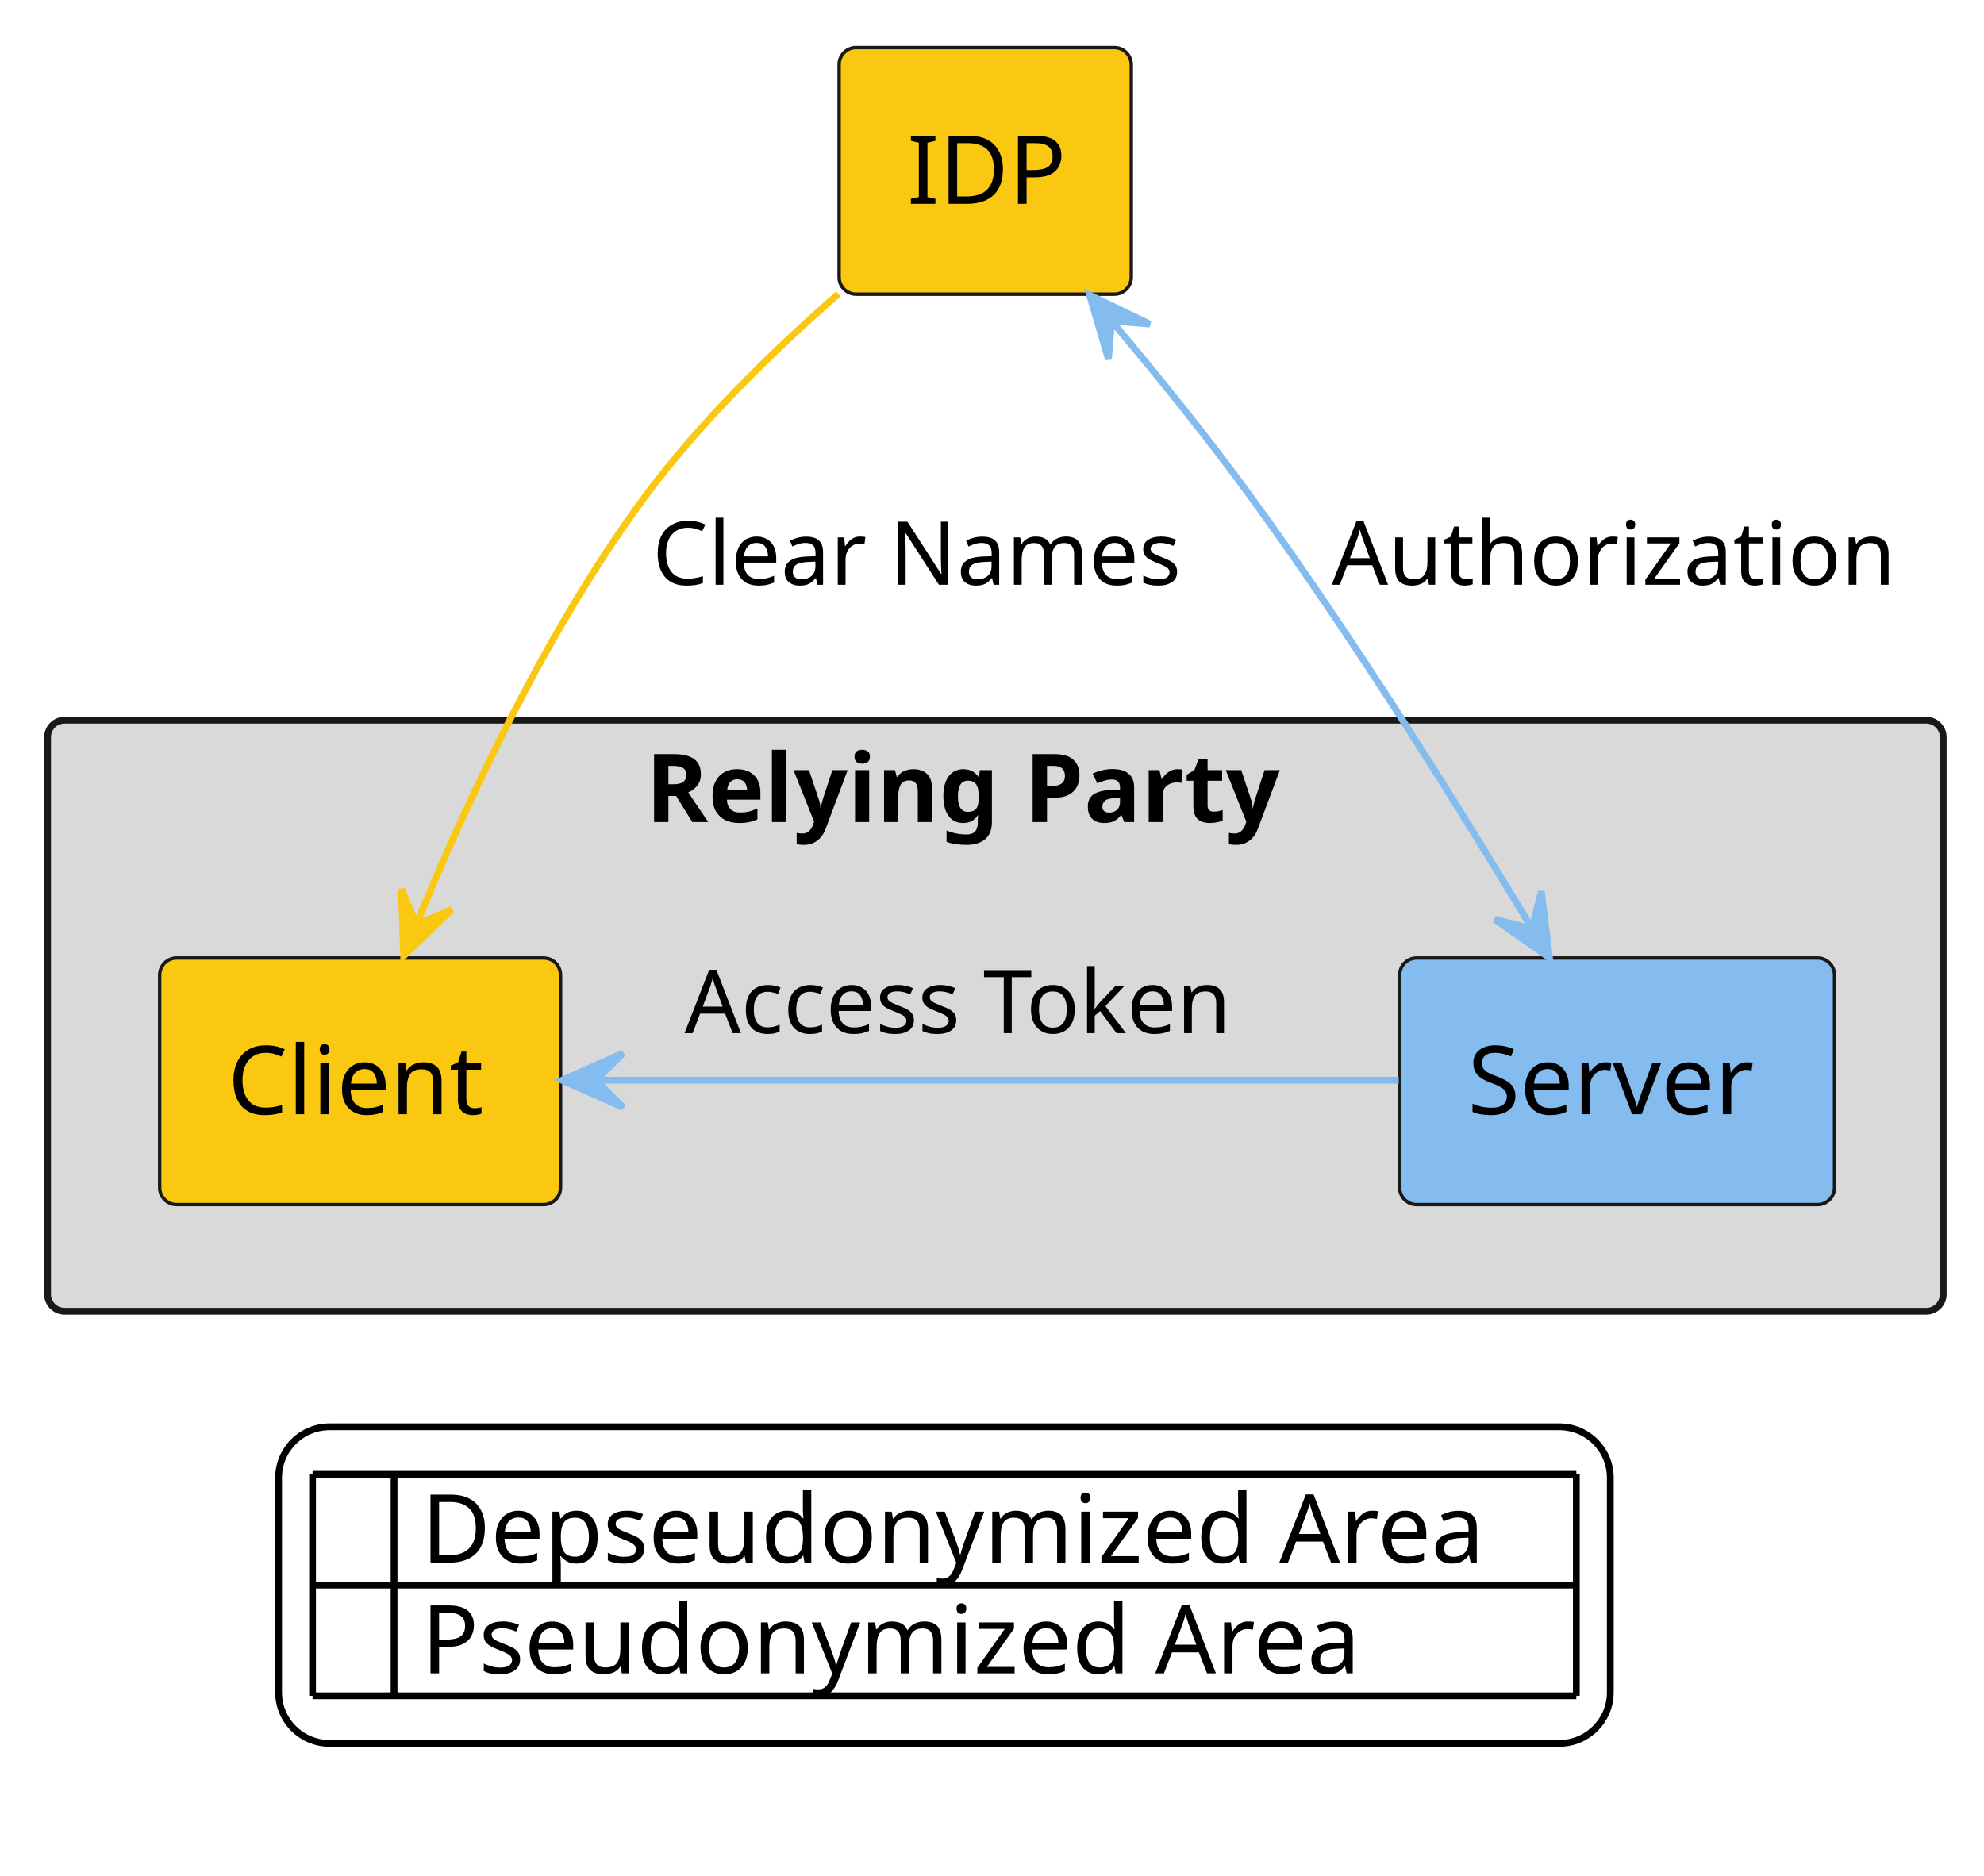
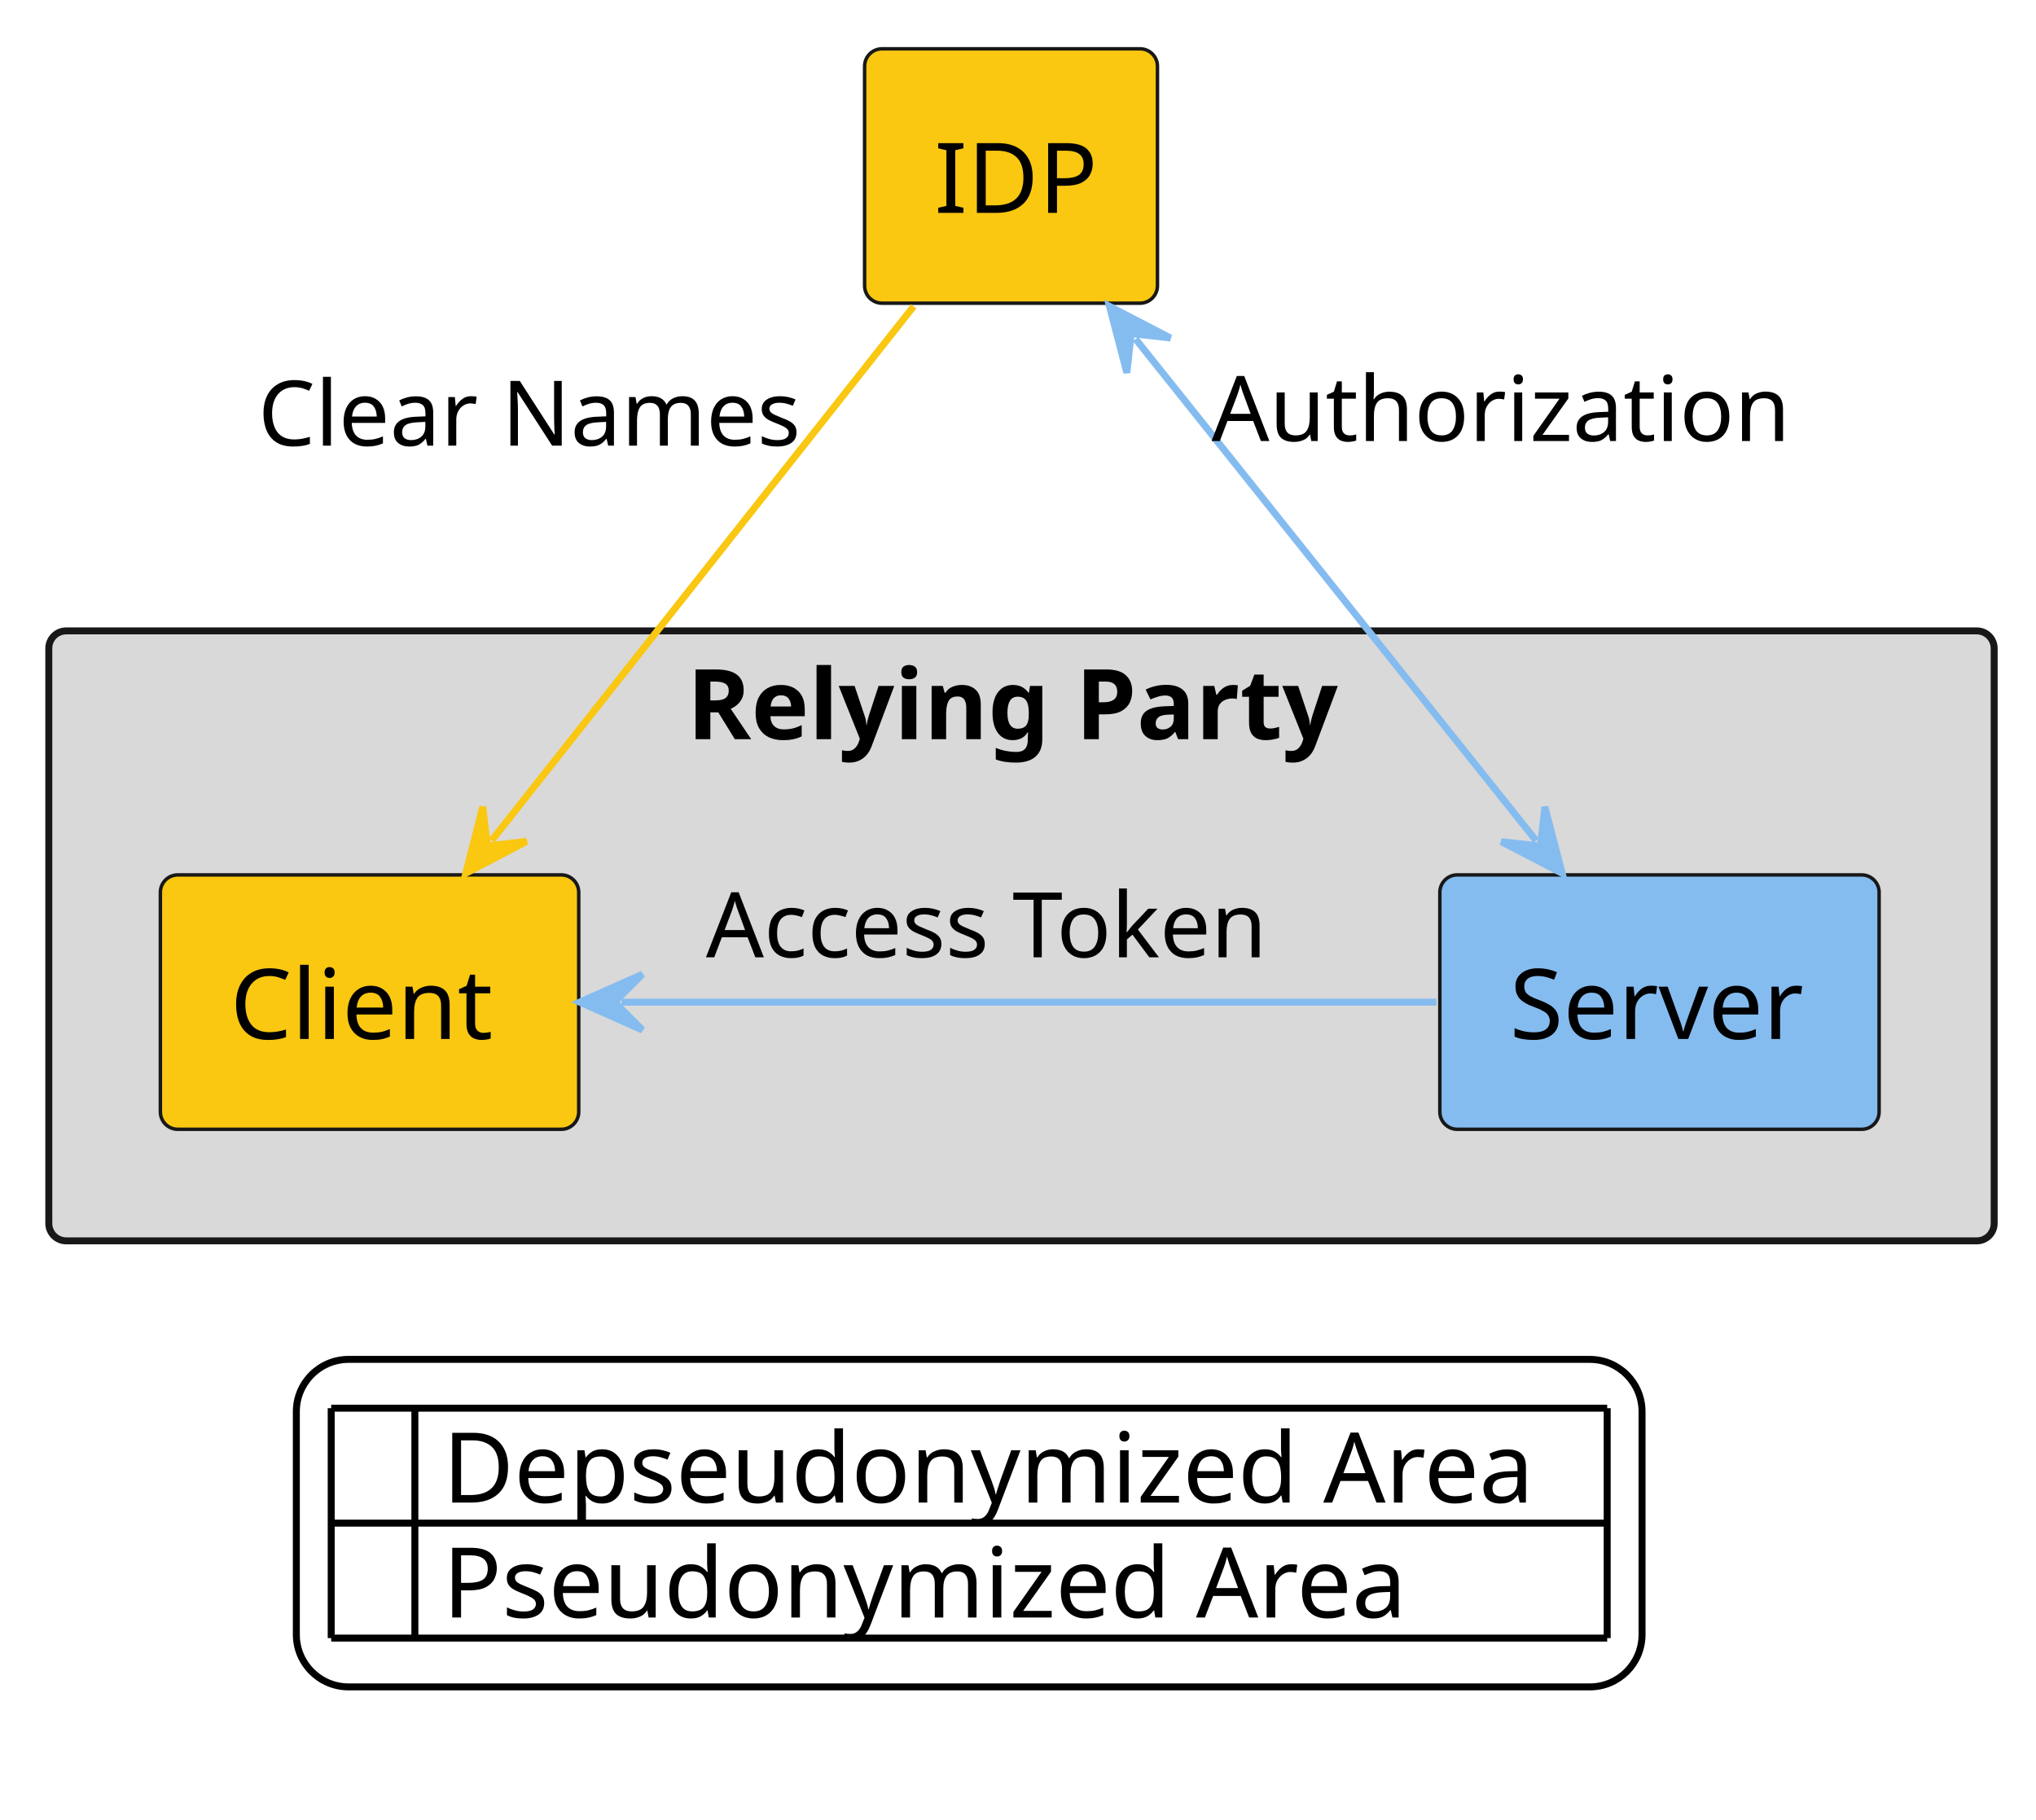
- <svg xmlns="http://www.w3.org/2000/svg" contentStyleType="text/css" height="276px" preserveAspectRatio="none" style="width:292px;height:276px;background:#FFFFFF;" version="1.1" viewBox="0 0 292 276" width="292px" zoomAndPan="magnify">
+ <svg xmlns="http://www.w3.org/2000/svg" contentStyleType="text/css" height="261px" preserveAspectRatio="none" style="width:292px;height:261px;background:#FFFFFF;" version="1.1" viewBox="0 0 292 261" width="292px" zoomAndPan="magnify">
  <defs>
-     <filter height="1" id="b11xmr9z0xxdz30" width="1" x="0" y="0">
+     <filter height="1" id="b14v0m19ivrher0" width="1" x="0" y="0">
      <feFlood flood-color="#85BCF0" result="flood" />
      <feComposite in="SourceGraphic" in2="flood" operator="over" />
    </filter>
-     <filter height="1" id="b11xmr9z0xxdz31" width="1" x="0" y="0">
+     <filter height="1" id="b14v0m19ivrher1" width="1" x="0" y="0">
      <feFlood flood-color="#FAC711" result="flood" />
      <feComposite in="SourceGraphic" in2="flood" operator="over" />
    </filter>
  </defs>
  <g>
    <g id="cluster_RelyingParty">
-       <rect fill="#D9D9D9" height="87" rx="2.5" ry="2.5" style="stroke:#181818;stroke-width:1.0;" width="279" x="7" y="106" />
-       <text fill="#000000" font-family="sans-serif" font-size="14" font-weight="bold" lengthAdjust="spacing" textLength="103" x="95" y="120.995">Relying Party</text>
+       <rect fill="#D9D9D9" height="87.49" rx="2.5" ry="2.5" style="stroke:#181818;stroke-width:1.0;" width="279" x="7" y="90.49" />
+       <text fill="#000000" font-family="sans-serif" font-size="14" font-weight="bold" lengthAdjust="spacing" textLength="96" x="98.5" y="106.025">Relying Party</text>
    </g>
    <g id="elem_Client">
-       <rect fill="#FAC711" height="36.297" rx="2.5" ry="2.5" style="stroke:#181818;stroke-width:0.5;" width="59" x="23.5" y="141" />
-       <text fill="#000000" font-family="sans-serif" font-size="14" lengthAdjust="spacing" textLength="39" x="33.5" y="163.995">Client</text>
+       <rect fill="#FAC711" height="36.488" rx="2.5" ry="2.5" style="stroke:#181818;stroke-width:0.5;" width="60" x="23" y="125.49" />
+       <text fill="#000000" font-family="sans-serif" font-size="14" lengthAdjust="spacing" textLength="40" x="33" y="149.025">Client</text>
    </g>
    <g id="elem_Server">
-       <rect fill="#85BCF0" height="36.297" rx="2.5" ry="2.5" style="stroke:#181818;stroke-width:0.5;" width="64" x="206" y="141" />
-       <text fill="#000000" font-family="sans-serif" font-size="14" lengthAdjust="spacing" textLength="44" x="216" y="163.995">Server</text>
+       <rect fill="#85BCF0" height="36.488" rx="2.5" ry="2.5" style="stroke:#181818;stroke-width:0.5;" width="63" x="206.5" y="125.49" />
+       <text fill="#000000" font-family="sans-serif" font-size="14" lengthAdjust="spacing" textLength="43" x="216.5" y="149.025">Server</text>
    </g>
    <g id="elem_IDP">
-       <rect fill="#FAC711" height="36.297" rx="2.5" ry="2.5" style="stroke:#181818;stroke-width:0.5;" width="43" x="123.5" y="7" />
-       <text fill="#000000" font-family="sans-serif" font-size="14" lengthAdjust="spacing" textLength="23" x="133.5" y="29.995">IDP</text>
+       <rect fill="#FAC711" height="36.488" rx="2.5" ry="2.5" style="stroke:#181818;stroke-width:0.5;" width="42" x="124" y="7" />
+       <text fill="#000000" font-family="sans-serif" font-size="14" lengthAdjust="spacing" textLength="22" x="134" y="30.535">IDP</text>
    </g>
    <g id="link_IDP_Server">
-       <path d="M163.93,47.64 C170.51,55.46 177.79,64.47 184,73 C199.14,93.8 214.72,118.78 225.23,136.25 " fill="none" id="IDP-Server" style="stroke:#85BCF0;stroke-width:1.0;" />
-       <polygon fill="#85BCF0" points="160.36,43.43,163.142,52.878,163.599,47.239,169.237,47.696,160.36,43.43" style="stroke:#85BCF0;stroke-width:1.0;" />
-       <polygon fill="#85BCF0" points="228.05,140.97,226.85,131.195,225.477,136.683,219.99,135.31,228.05,140.97" style="stroke:#85BCF0;stroke-width:1.0;" />
-       <text fill="#000000" font-family="sans-serif" font-size="13" lengthAdjust="spacing" textLength="85" x="196" y="86.067">Authorization</text>
+       <path d="M162.865,48.628 C180.455,70.648 202.806,98.651 220.306,120.571 " fill="none" id="IDP-Server" style="stroke:#85BCF0;stroke-width:1.0;" />
+       <polygon fill="#85BCF0" points="159.12,43.94,161.612,53.468,162.241,47.847,167.863,48.475,159.12,43.94" style="stroke:#85BCF0;stroke-width:1.0;" />
+       <polygon fill="#85BCF0" points="224.05,125.26,221.561,115.731,220.93,121.353,215.309,120.722,224.05,125.26" style="stroke:#85BCF0;stroke-width:1.0;" />
+       <text fill="#000000" font-family="sans-serif" font-size="13" lengthAdjust="spacing" textLength="86" x="173.757" y="63.261">Authorization</text>
    </g>
    <g id="link_Client_IDP">
-       <path d="M61.36,135.86 C68.71,117.95 80.49,92.58 95,73 C103.08,62.09 113.88,51.57 123.38,43.27 " fill="none" id="Client-backto-IDP" style="stroke:#FAC711;stroke-width:1.0;" />
-       <polygon fill="#FAC711" points="59.41,140.7,66.492,133.856,61.284,136.065,59.075,130.857,59.41,140.7" style="stroke:#FAC711;stroke-width:1.0;" />
-       <text fill="#000000" font-family="sans-serif" font-size="13" lengthAdjust="spacing" textLength="83" x="96" y="86.067">Clear Names</text>
+       <path d="M70.52,120.552 C87.84,98.632 113.63,65.96 131.03,43.94 " fill="none" id="Client-backto-IDP" style="stroke:#FAC711;stroke-width:1.0;" />
+       <polygon fill="#FAC711" points="66.8,125.26,75.518,120.678,69.9,121.337,69.241,115.719,66.8,125.26" style="stroke:#FAC711;stroke-width:1.0;" />
+       <text fill="#000000" font-family="sans-serif" font-size="13" lengthAdjust="spacing" textLength="79" x="36.992" y="63.92">Clear Names</text>
    </g>
    <g id="link_Client_Server">
-       <path d="M88.02,159 C121.94,159 172.95,159 205.86,159 " fill="none" id="Client-backto-Server" style="stroke:#85BCF0;stroke-width:1.0;" />
-       <polygon fill="#85BCF0" points="82.72,159,91.72,163,87.72,159,91.72,155,82.72,159" style="stroke:#85BCF0;stroke-width:1.0;" />
-       <text fill="#000000" font-family="sans-serif" font-size="13" lengthAdjust="spacing" textLength="87" x="100.75" y="152.067">Access Token</text>
+       <path d="M89.14,143.74 C122.92,143.74 171.49,143.74 206.01,143.74 " fill="none" id="Client-backto-Server" style="stroke:#85BCF0;stroke-width:1.0;" />
+       <polygon fill="#85BCF0" points="83.14,143.74,92.14,147.74,88.14,143.74,92.14,139.74,83.14,143.74" style="stroke:#85BCF0;stroke-width:1.0;" />
+       <text fill="#000000" font-family="sans-serif" font-size="13" lengthAdjust="spacing" textLength="87" x="101.25" y="137.308">Access Token</text>
    </g>
-     <rect fill="none" height="46.594" id="_legend" rx="7.5" ry="7.5" style="stroke:#000000;stroke-width:1.0;" width="196" x="41" y="210" />
-     <text fill="#000000" filter="url(#b11xmr9z0xxdz30)" font-family="sans-serif" font-size="14" lengthAdjust="spacing" textLength="12" x="46" y="229.995">   </text>
-     <text fill="#000000" font-family="sans-serif" font-size="14" lengthAdjust="spacing" textLength="166" x="62" y="229.995">Depseudonymized Area</text>
-     <text fill="#000000" filter="url(#b11xmr9z0xxdz31)" font-family="sans-serif" font-size="14" lengthAdjust="spacing" textLength="12" x="46" y="246.292">   </text>
-     <text fill="#000000" font-family="sans-serif" font-size="14" lengthAdjust="spacing" textLength="146" x="62" y="246.292">Pseudonymized Area</text>
-     <line style="stroke:#000000;stroke-width:1.0;" x1="46" x2="232" y1="217" y2="217" />
-     <line style="stroke:#000000;stroke-width:1.0;" x1="46" x2="232" y1="233.297" y2="233.297" />
-     <line style="stroke:#000000;stroke-width:1.0;" x1="46" x2="232" y1="249.594" y2="249.594" />
-     <line style="stroke:#000000;stroke-width:1.0;" x1="46" x2="46" y1="217" y2="249.594" />
-     <line style="stroke:#000000;stroke-width:1.0;" x1="58" x2="58" y1="217" y2="249.594" />
-     <line style="stroke:#000000;stroke-width:1.0;" x1="232" x2="232" y1="217" y2="249.594" />
+     <rect fill="none" height="46.977" id="_legend" rx="7.5" ry="7.5" style="stroke:#000000;stroke-width:1.0;" width="193" x="42.5" y="194.98" />
+     <text fill="#000000" filter="url(#b14v0m19ivrher0)" font-family="sans-serif" font-size="14" lengthAdjust="spacing" textLength="12" x="47.5" y="215.515">   </text>
+     <text fill="#000000" font-family="sans-serif" font-size="14" lengthAdjust="spacing" textLength="163" x="63.5" y="215.515">Depseudonymized Area</text>
+     <text fill="#000000" filter="url(#b14v0m19ivrher1)" font-family="sans-serif" font-size="14" lengthAdjust="spacing" textLength="12" x="47.5" y="232.003">   </text>
+     <text fill="#000000" font-family="sans-serif" font-size="14" lengthAdjust="spacing" textLength="144" x="63.5" y="232.003">Pseudonymized Area</text>
+     <line style="stroke:#000000;stroke-width:1.0;" x1="47.5" x2="230.5" y1="201.98" y2="201.98" />
+     <line style="stroke:#000000;stroke-width:1.0;" x1="47.5" x2="230.5" y1="218.468" y2="218.468" />
+     <line style="stroke:#000000;stroke-width:1.0;" x1="47.5" x2="230.5" y1="234.957" y2="234.957" />
+     <line style="stroke:#000000;stroke-width:1.0;" x1="47.5" x2="47.5" y1="201.98" y2="234.957" />
+     <line style="stroke:#000000;stroke-width:1.0;" x1="59.5" x2="59.5" y1="201.98" y2="234.957" />
+     <line style="stroke:#000000;stroke-width:1.0;" x1="230.5" x2="230.5" y1="201.98" y2="234.957" />
  </g>
</svg>
